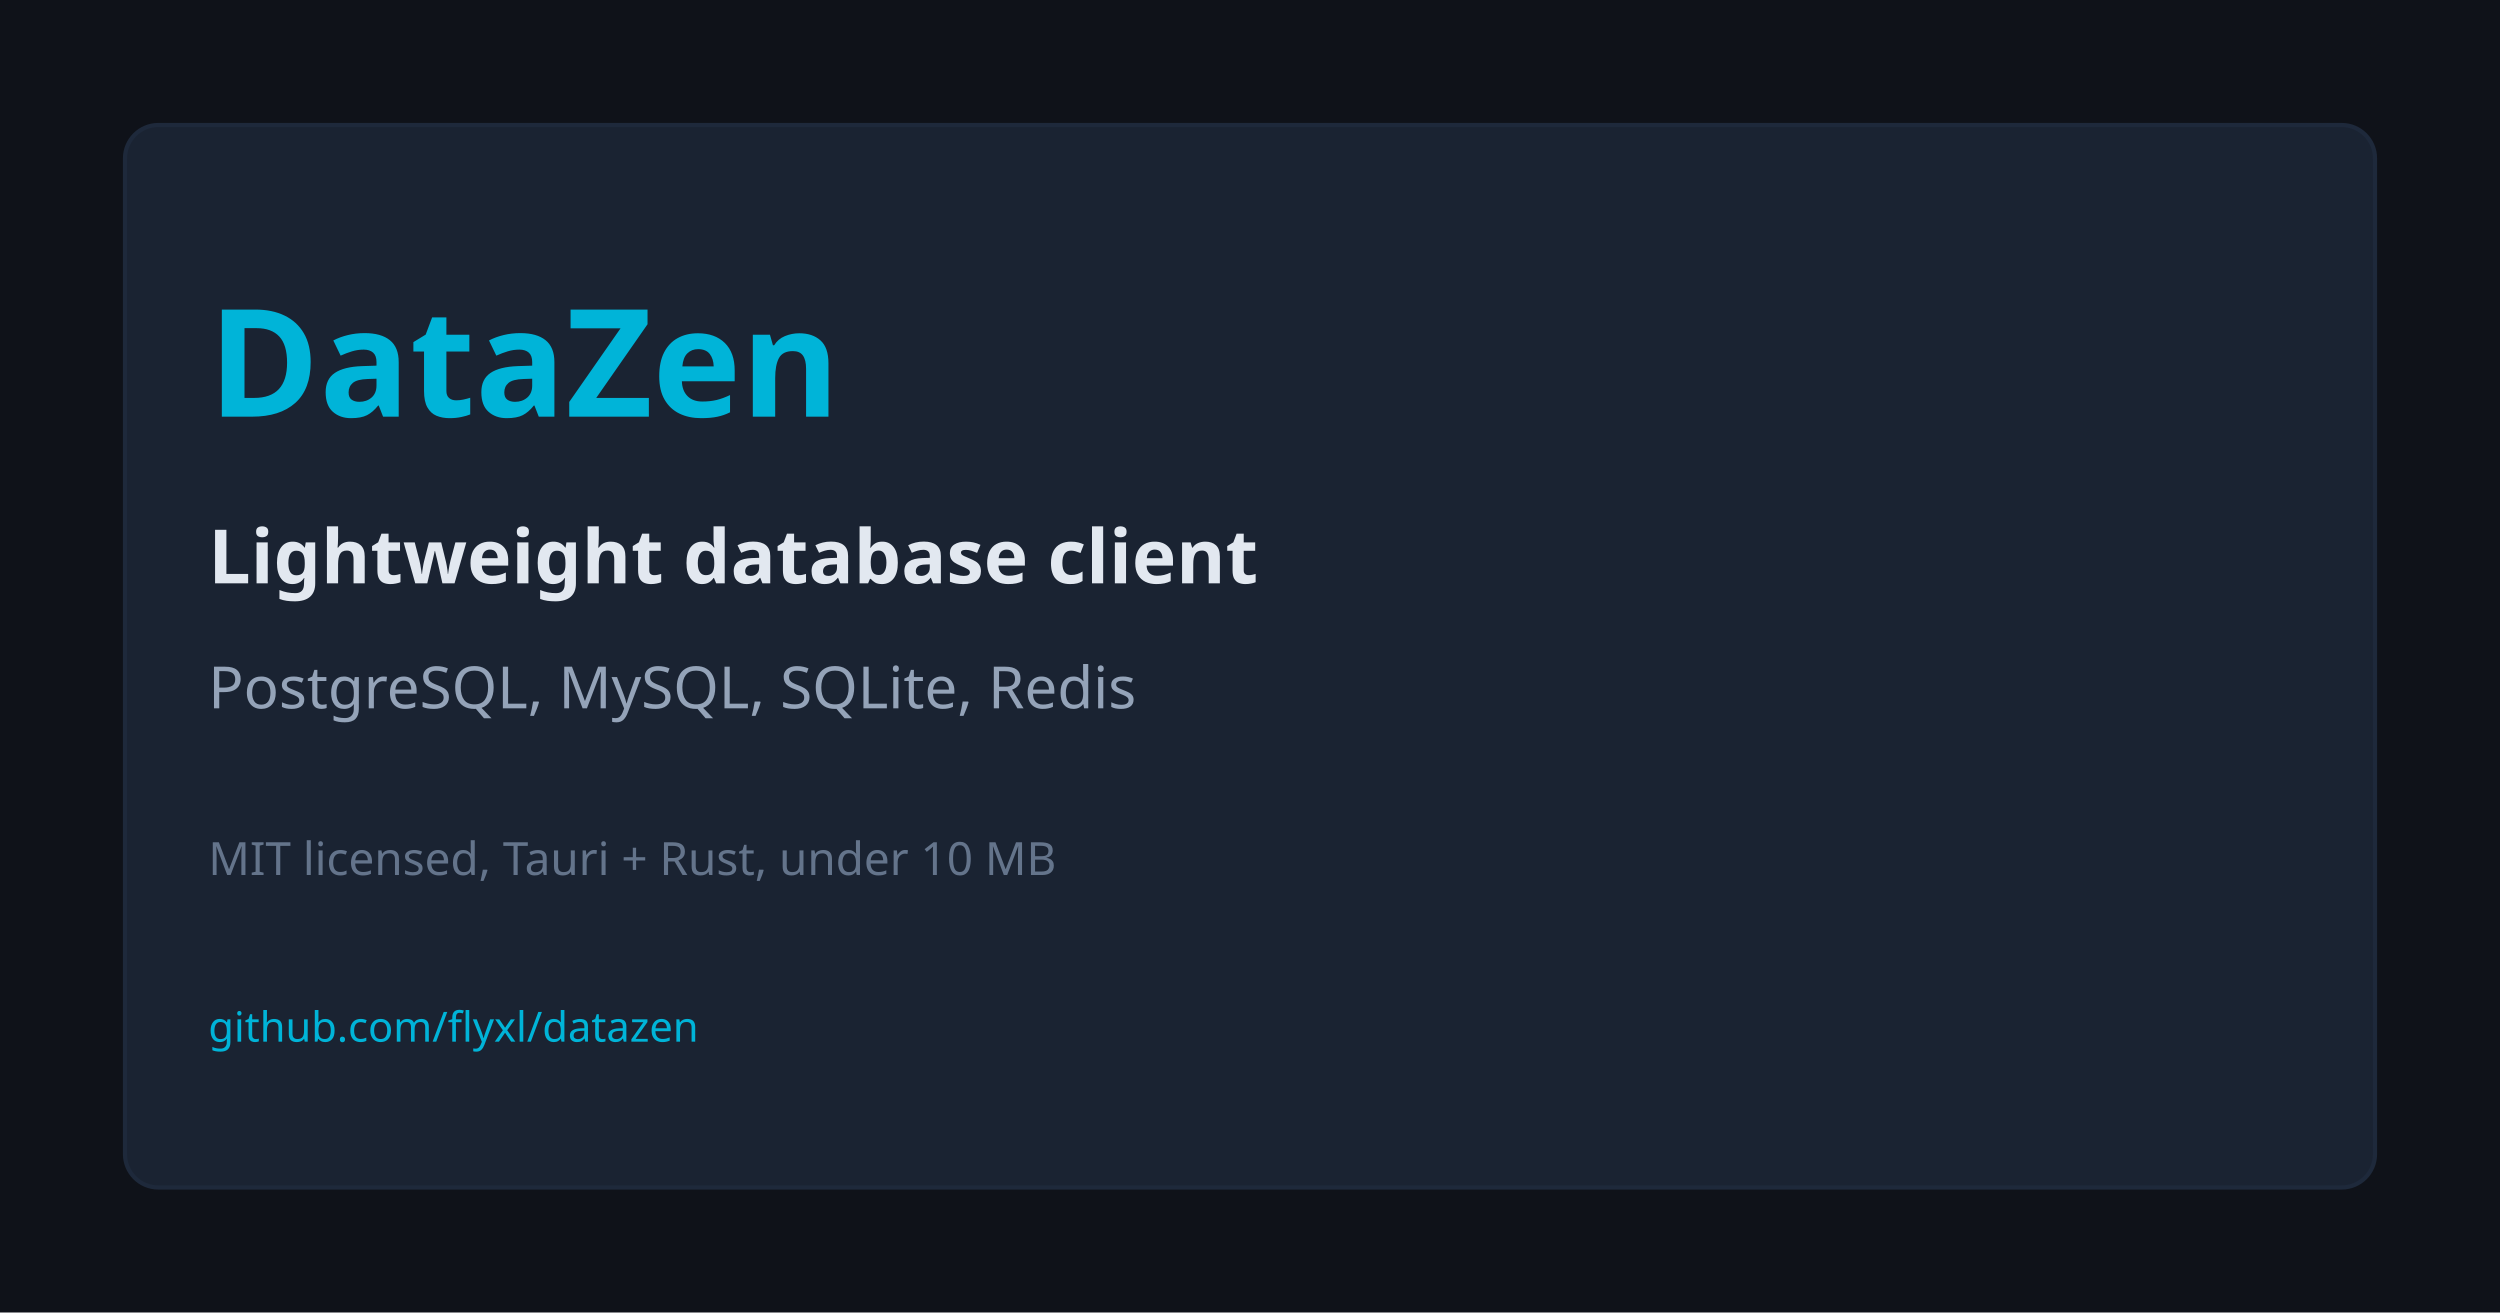
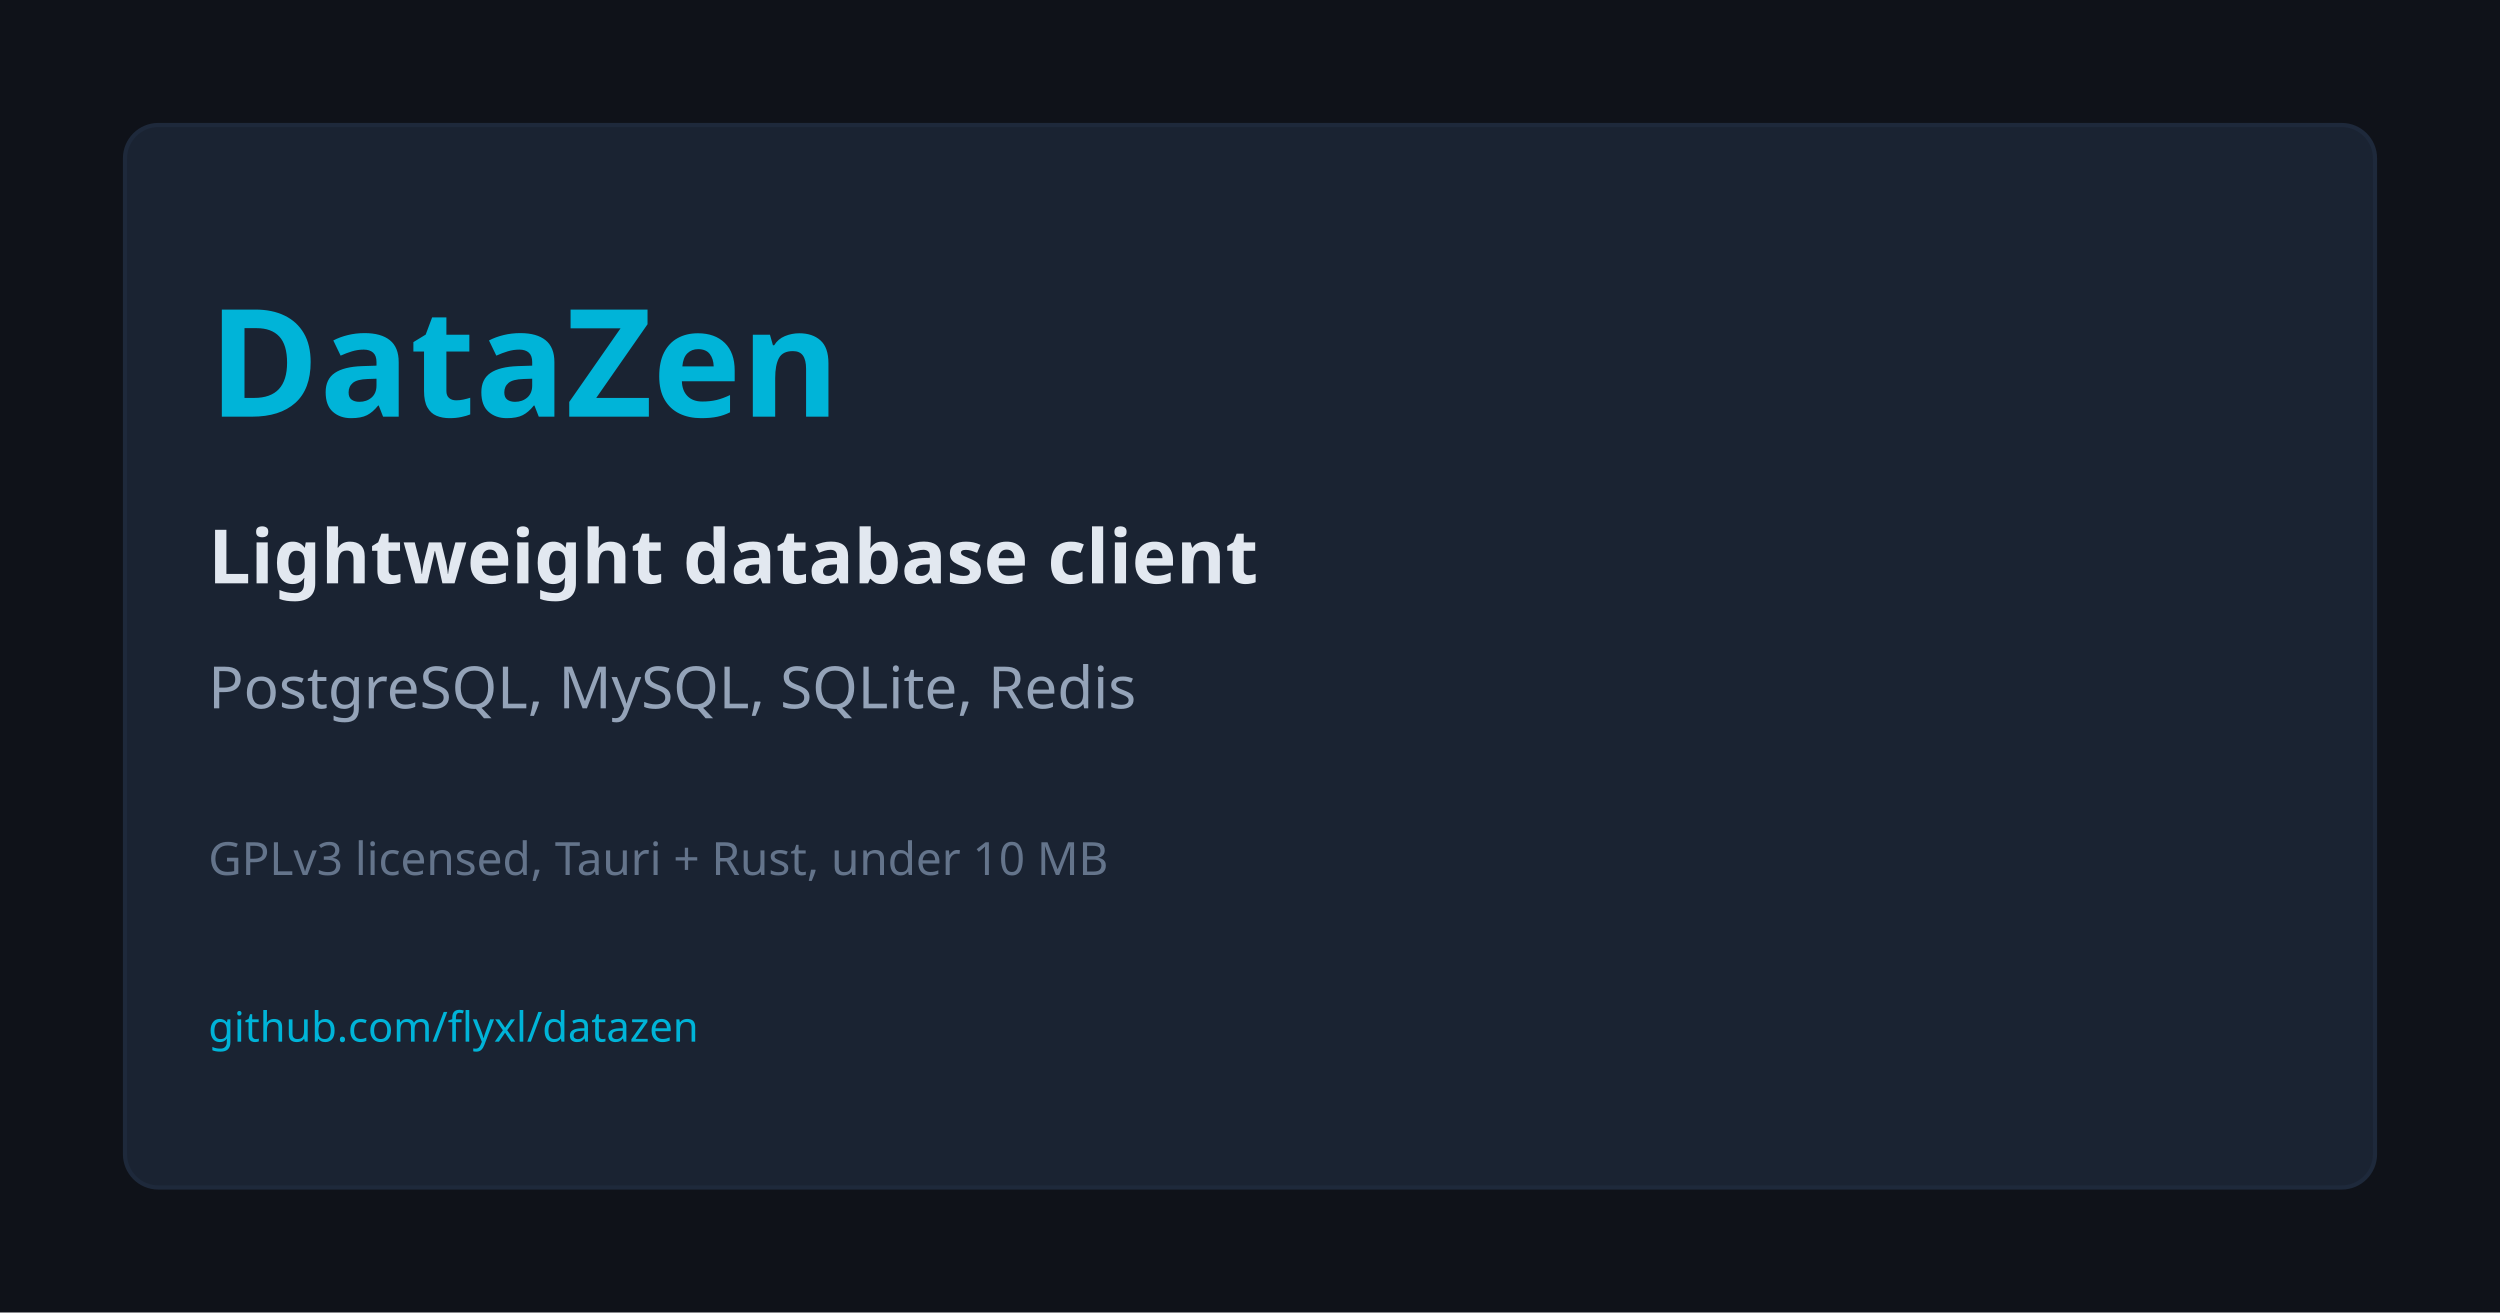
<svg xmlns="http://www.w3.org/2000/svg" width="1200" height="630" viewBox="0 0 1200 630">
  <rect width="1200" height="630" fill="#0f1219" />
  <rect x="60" y="60" width="1080" height="510" rx="16" fill="#1a2332" stroke="#1e293b" stroke-width="2" />
  <text x="100" y="200" fill="#00b4d8" font-family="system-ui,sans-serif" font-size="72" font-weight="700">DataZen</text>
  <text x="100" y="280" fill="#e2e8f0" font-family="system-ui,sans-serif" font-size="36" font-weight="600">Lightweight database client</text>
  <text x="100" y="340" fill="#94a3b8" font-family="system-ui,sans-serif" font-size="28">PostgreSQL, MySQL, SQLite, Redis</text>
-   <text x="100" y="420" fill="#64748b" font-family="system-ui,sans-serif" font-size="22">MIT licensed, Tauri + Rust, under 10 MB</text>
+   <text x="100" y="420" fill="#64748b" font-family="system-ui,sans-serif" font-size="22">GPLv3 licensed, Tauri + Rust, under 10 MB</text>
  <text x="100" y="500" fill="#00b4d8" font-family="system-ui,sans-serif" font-size="20">github.com/flyxl/datazen</text>
</svg>
